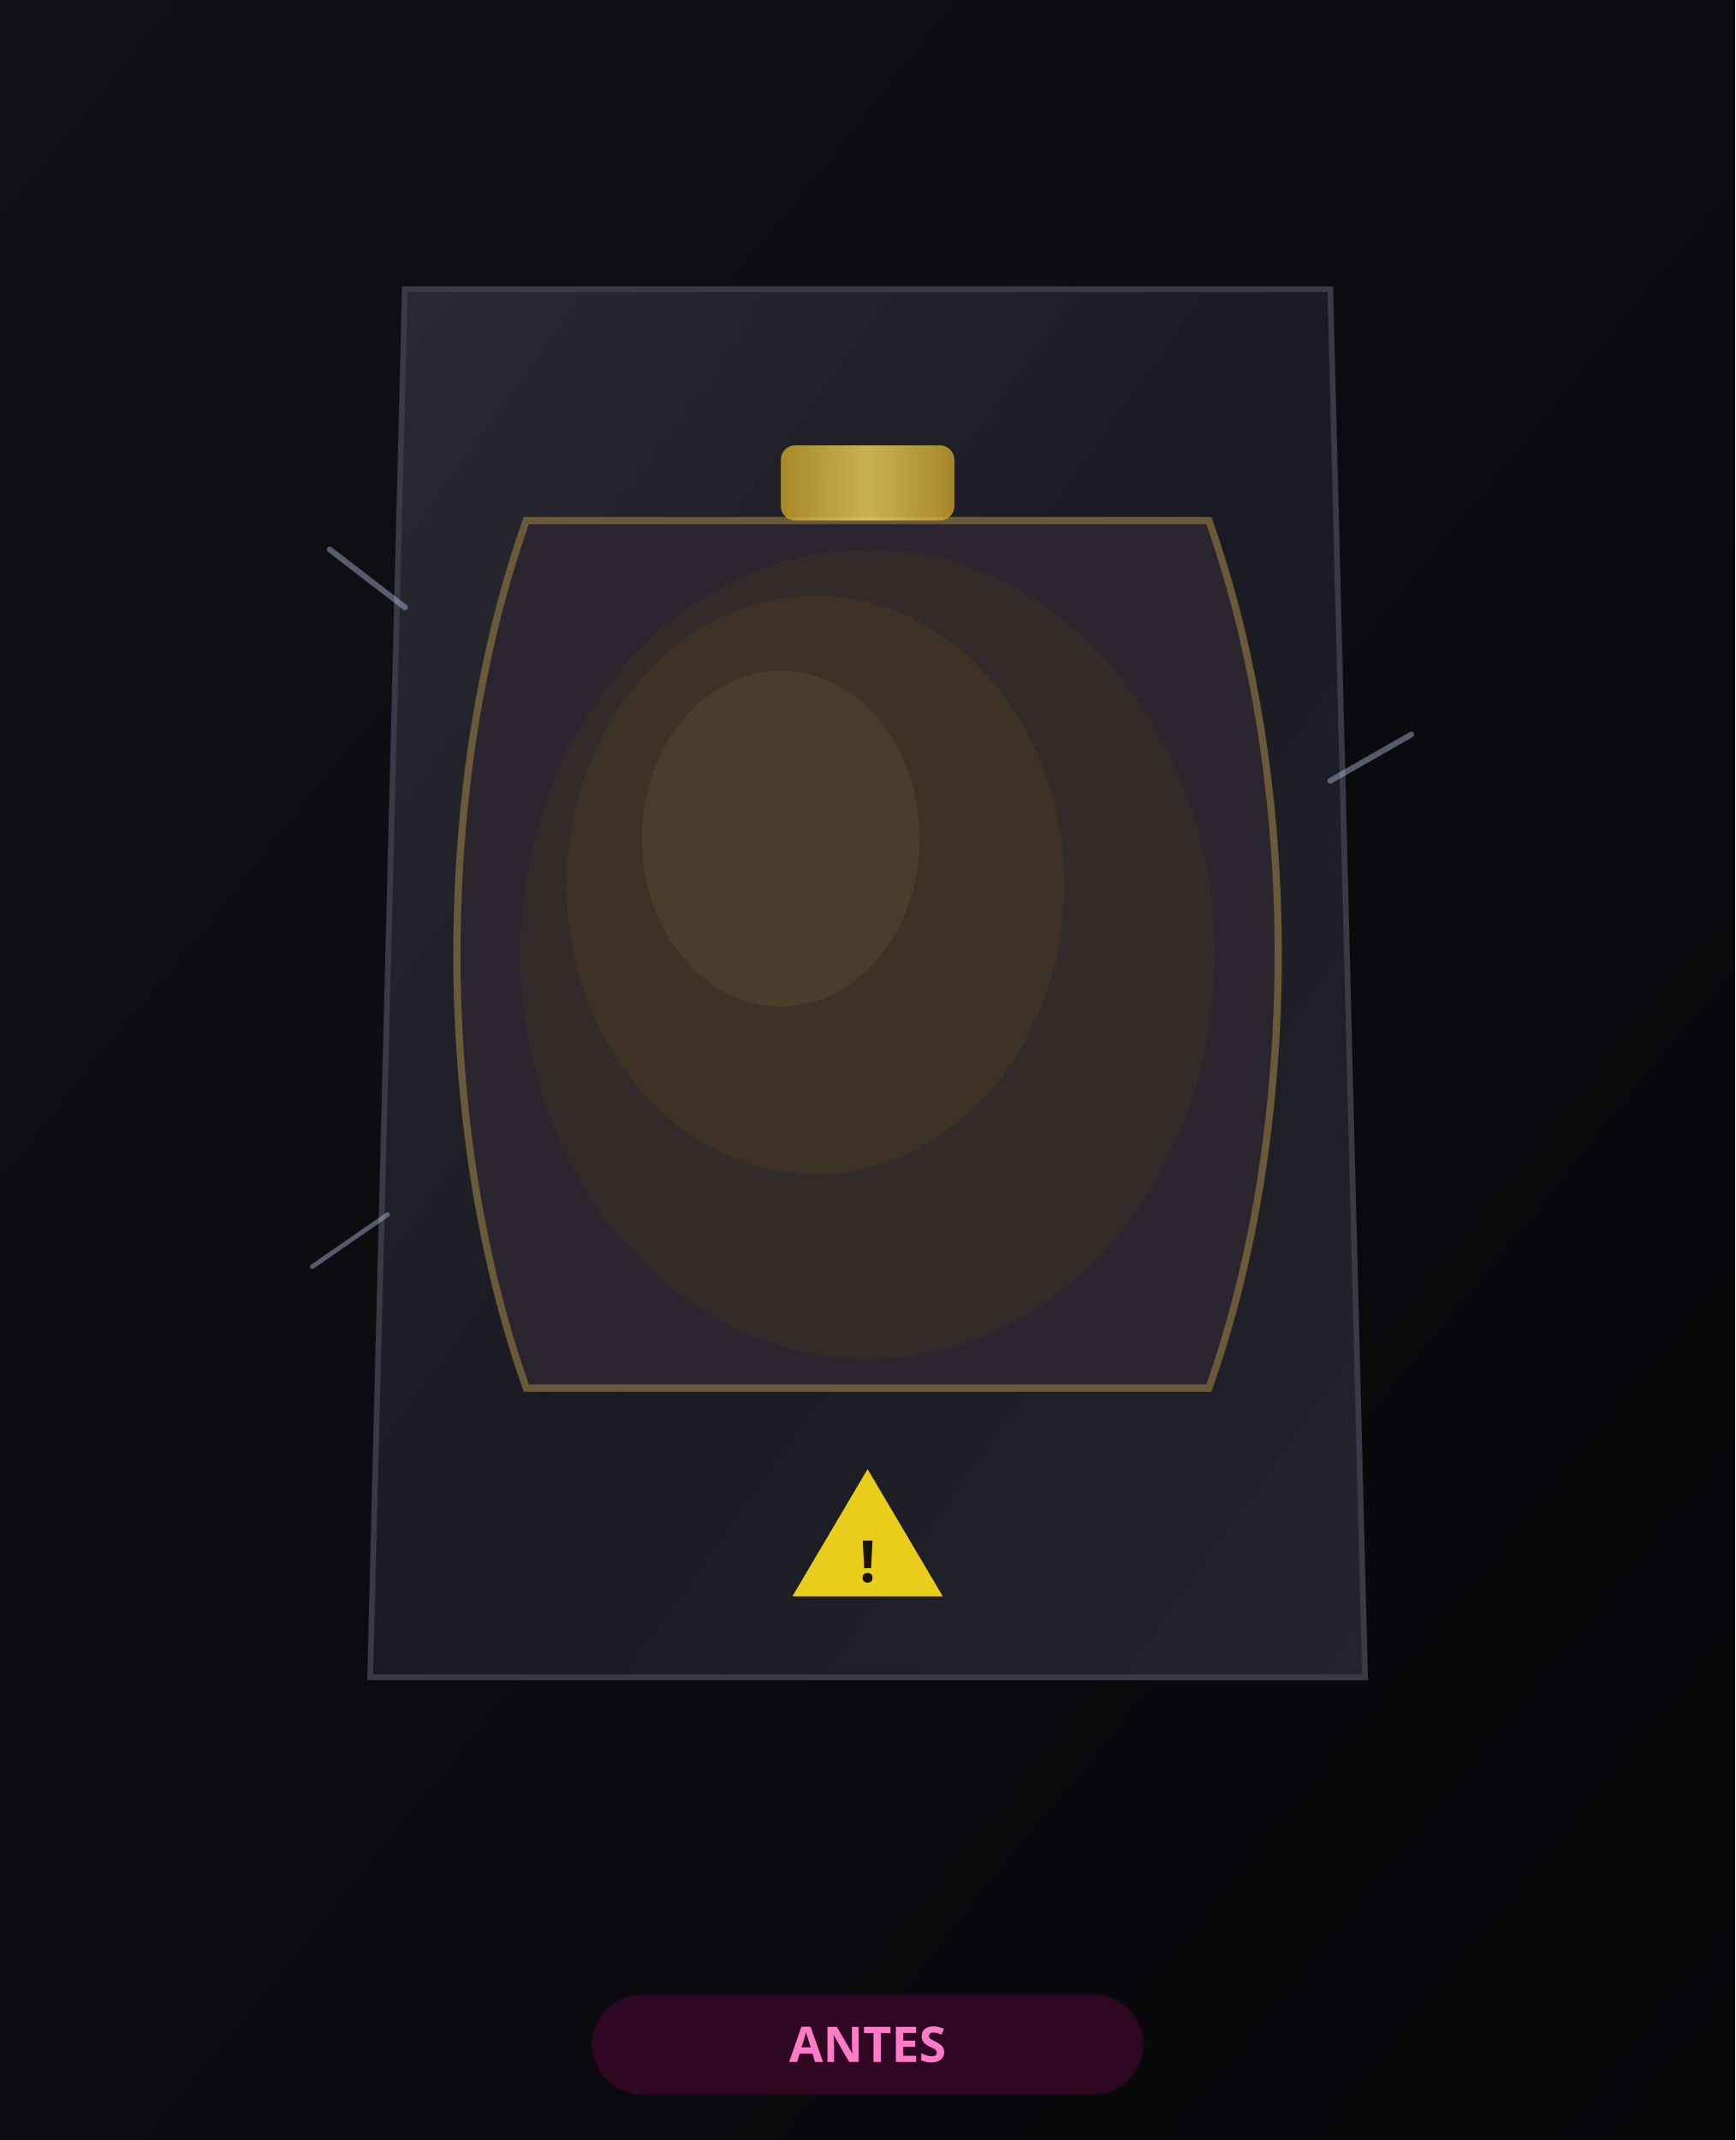
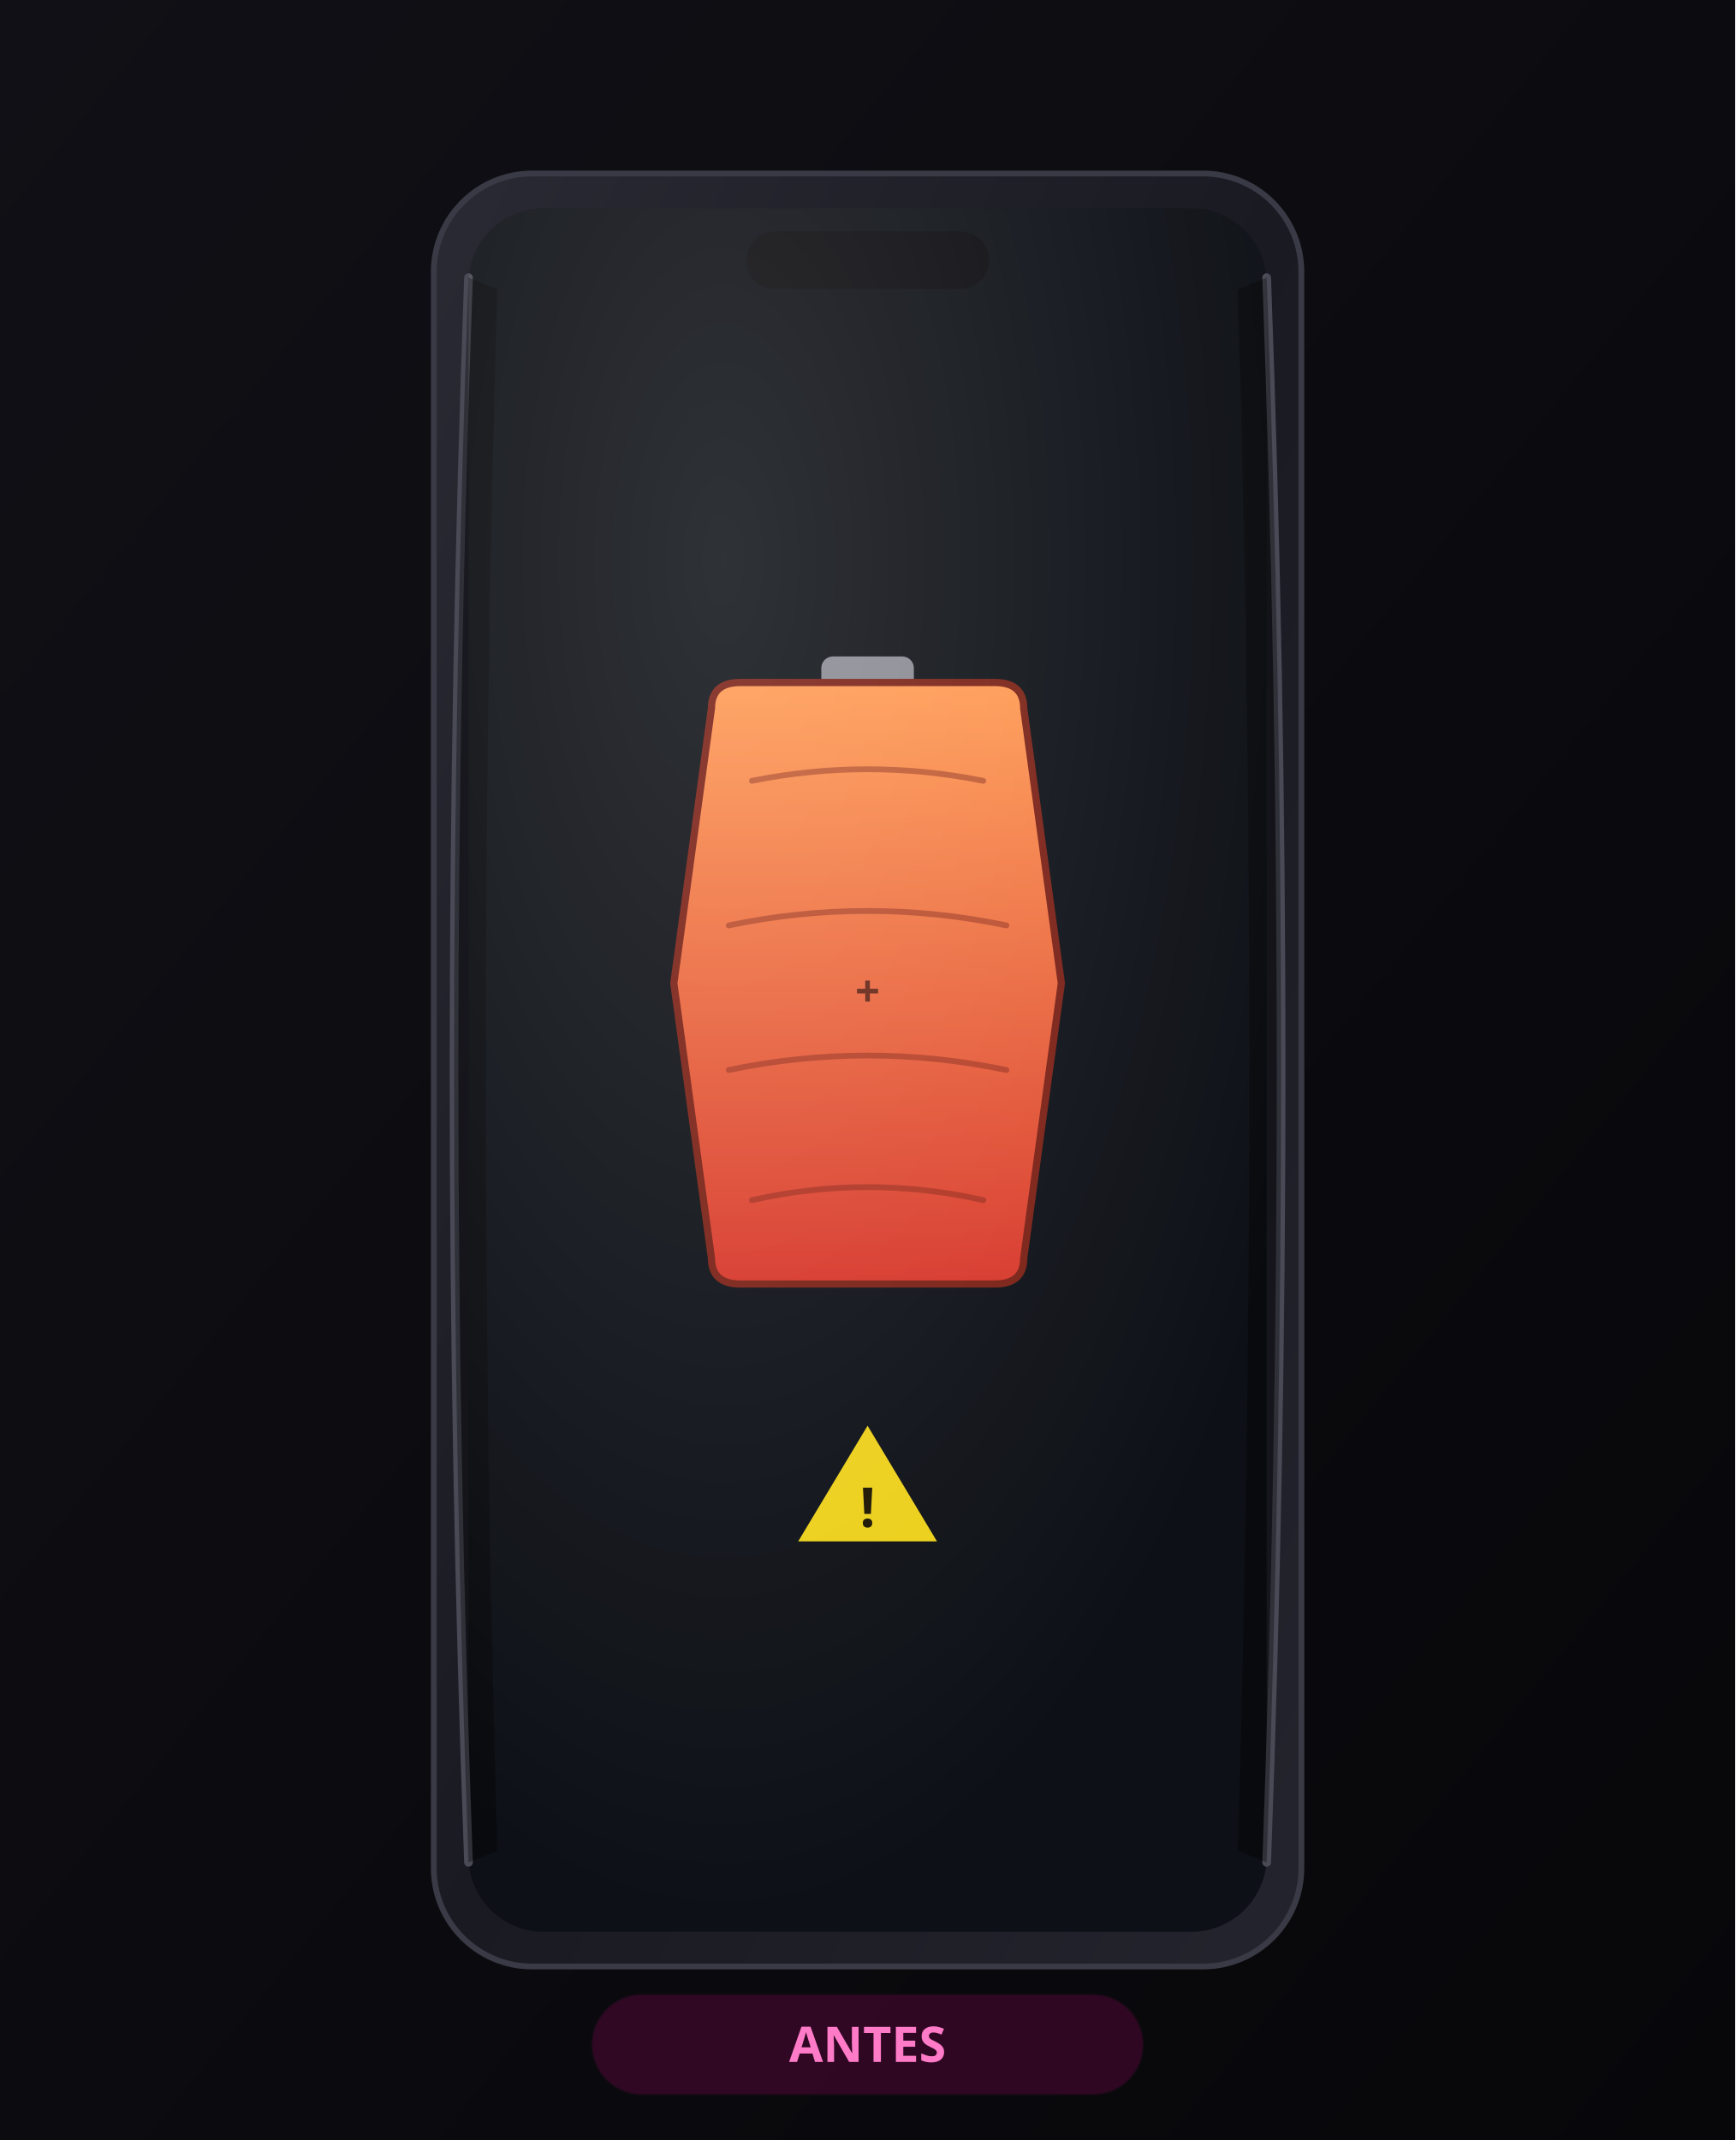
- <svg xmlns="http://www.w3.org/2000/svg" viewBox="0 0 600 740" width="600" height="740" role="img" aria-label="Bateria de movil hinchada, con la carcasa levantada">
+ <svg xmlns="http://www.w3.org/2000/svg" viewBox="0 0 600 740" width="600" height="740" role="img" aria-label="Batería de móvil hinchada, la pantalla se separa del marco">
  <defs>
    <linearGradient id="bg" x1="0" y1="0" x2="1" y2="1">
      <stop offset="0" stop-color="#101016" />
      <stop offset="1" stop-color="#07070a" />
    </linearGradient>
    <linearGradient id="metal" x1="0" y1="0" x2="1" y2="1">
      <stop offset="0" stop-color="#2a2a34" />
      <stop offset="0.5" stop-color="#1a1a22" />
      <stop offset="1" stop-color="#24242e" />
    </linearGradient>
-     <linearGradient id="oro" x1="0" y1="0" x2="1" y2="0">
-       <stop offset="0" stop-color="#c9a227" />
-       <stop offset="0.5" stop-color="#f2d65c" />
-       <stop offset="1" stop-color="#c9a227" />
-     </linearGradient>
    <radialGradient id="brillo" cx="0.32" cy="0.2" r="0.8">
      <stop offset="0" stop-color="#ffffff" stop-opacity="0.14" />
      <stop offset="1" stop-color="#ffffff" stop-opacity="0" />
    </radialGradient>
  </defs>
  <rect width="600" height="740" fill="url(#bg)" />
-   <g transform="translate(300,330)">
-     <path d="M-160 -230 L160 -230 L172 250 L-172 250 Z" fill="url(#metal)" stroke="#3a3a46" stroke-width="2" />
-     <path d="M-118 -150              C -150 -60, -150 60, -118 150              L 118 150              C 150 60, 150 -60, 118 -150 Z" fill="#2b2530" stroke="#6b5a3a" stroke-width="2.5" />
-     <ellipse cx="0" cy="0" rx="120" ry="140" fill="#3a2f22" opacity="0.55" />
-     <ellipse cx="-18" cy="-24" rx="86" ry="100" fill="#4a3a26" opacity="0.5" />
-     <ellipse cx="-30" cy="-40" rx="48" ry="58" fill="#5c4930" opacity="0.45" />
-     <rect x="-30" y="-176" width="60" height="26" rx="5" fill="url(#oro)" opacity="0.8" />
-     <g stroke="#c9d0f5" stroke-opacity="0.4" fill="none" stroke-linecap="round">
-       <path d="M-160 -120 L-186 -140" stroke-width="2" />
-       <path d="M160 -60 L188 -76" stroke-width="2" />
-       <path d="M-166 90 L-192 108" stroke-width="1.6" />
+   <rect x="150" y="60" width="300" height="620" rx="34" fill="url(#metal)" stroke="#3a3a46" stroke-width="2" />
+   <rect x="162" y="72" width="276" height="596" rx="26" fill="#0d1016" />
+   <rect x="258" y="80" width="84" height="20" rx="10" fill="#0b0b0f" />
+   <path d="M162 96 Q152 370 162 644" fill="none" stroke="#4a4a56" stroke-width="3" stroke-linecap="round" />
+   <path d="M438 96 Q448 370 438 644" fill="none" stroke="#4a4a56" stroke-width="3" stroke-linecap="round" />
+   <path d="M162 96 Q152 370 162 644 L172 640 Q164 370 172 100 Z" fill="#000" opacity="0.35" />
+   <path d="M438 96 Q448 370 438 644 L428 640 Q436 370 428 100 Z" fill="#000" opacity="0.35" />
+   <g transform="translate(300,340)">
+     <defs>
+       <linearGradient id="battBad" x1="0" y1="0" x2="0" y2="1">
+         <stop offset="0" stop-color="#ff9a52" />
+         <stop offset="1" stop-color="#d6362a" />
+       </linearGradient>
+     </defs>
+     <rect x="-16" y="-113" width="32" height="18" rx="4" fill="#8a8a94" />
+     <path d="M-54 -95 Q-54 -104 -44 -104 L44 -104 Q54 -104 54 -95              L67 0 L54 95 Q54 104 44 104 L-44 104 Q-54 104 -54 95              L-67 0 Z" fill="url(#battBad)" stroke="#7a2015" stroke-width="2.5" />
+     <g stroke="#7a2015" stroke-opacity="0.45" fill="none" stroke-width="2" stroke-linecap="round">
+       <path d="M-40 -70 Q0 -78 40 -70" />
+       <path d="M-48 -20 Q0 -30 48 -20" />
+       <path d="M-48 30 Q0 20 48 30" />
+       <path d="M-40 75 Q0 66 40 75" />
    </g>
-     <g transform="translate(0,208)">
-       <path d="M0 -30 L26 14 L-26 14 Z" fill="#FFE01A" opacity="0.9" />
-       <text x="0" y="9" text-anchor="middle" font-family="Outfit,sans-serif" font-size="20" font-weight="900" fill="#1a1400">!</text>
-     </g>
+     <text x="0" y="8" text-anchor="middle" font-family="Outfit,sans-serif" font-size="15" font-weight="800" fill="#3a0f08" opacity="0.75">+</text>
  </g>
+   <g transform="translate(300,520)">
+     <path d="M0 -27 L24 13 L-24 13 Z" fill="#FFE01A" opacity="0.92" />
+     <text x="0" y="8" text-anchor="middle" font-family="Outfit,sans-serif" font-size="19" font-weight="900" fill="#1a1400">!</text>
+   </g>
+   <rect x="162" y="72" width="276" height="596" rx="26" fill="url(#brillo)" />
  <g font-family="Outfit, sans-serif" text-anchor="middle">
    <rect x="205" y="690" width="190" height="34" rx="17" fill="#EC008C" opacity="0.17" stroke="#EC008C" stroke-opacity="0.55" />
    <text x="300" y="713" fill="#ff7ac7" font-size="17" font-weight="700">ANTES</text>
  </g>
</svg>
